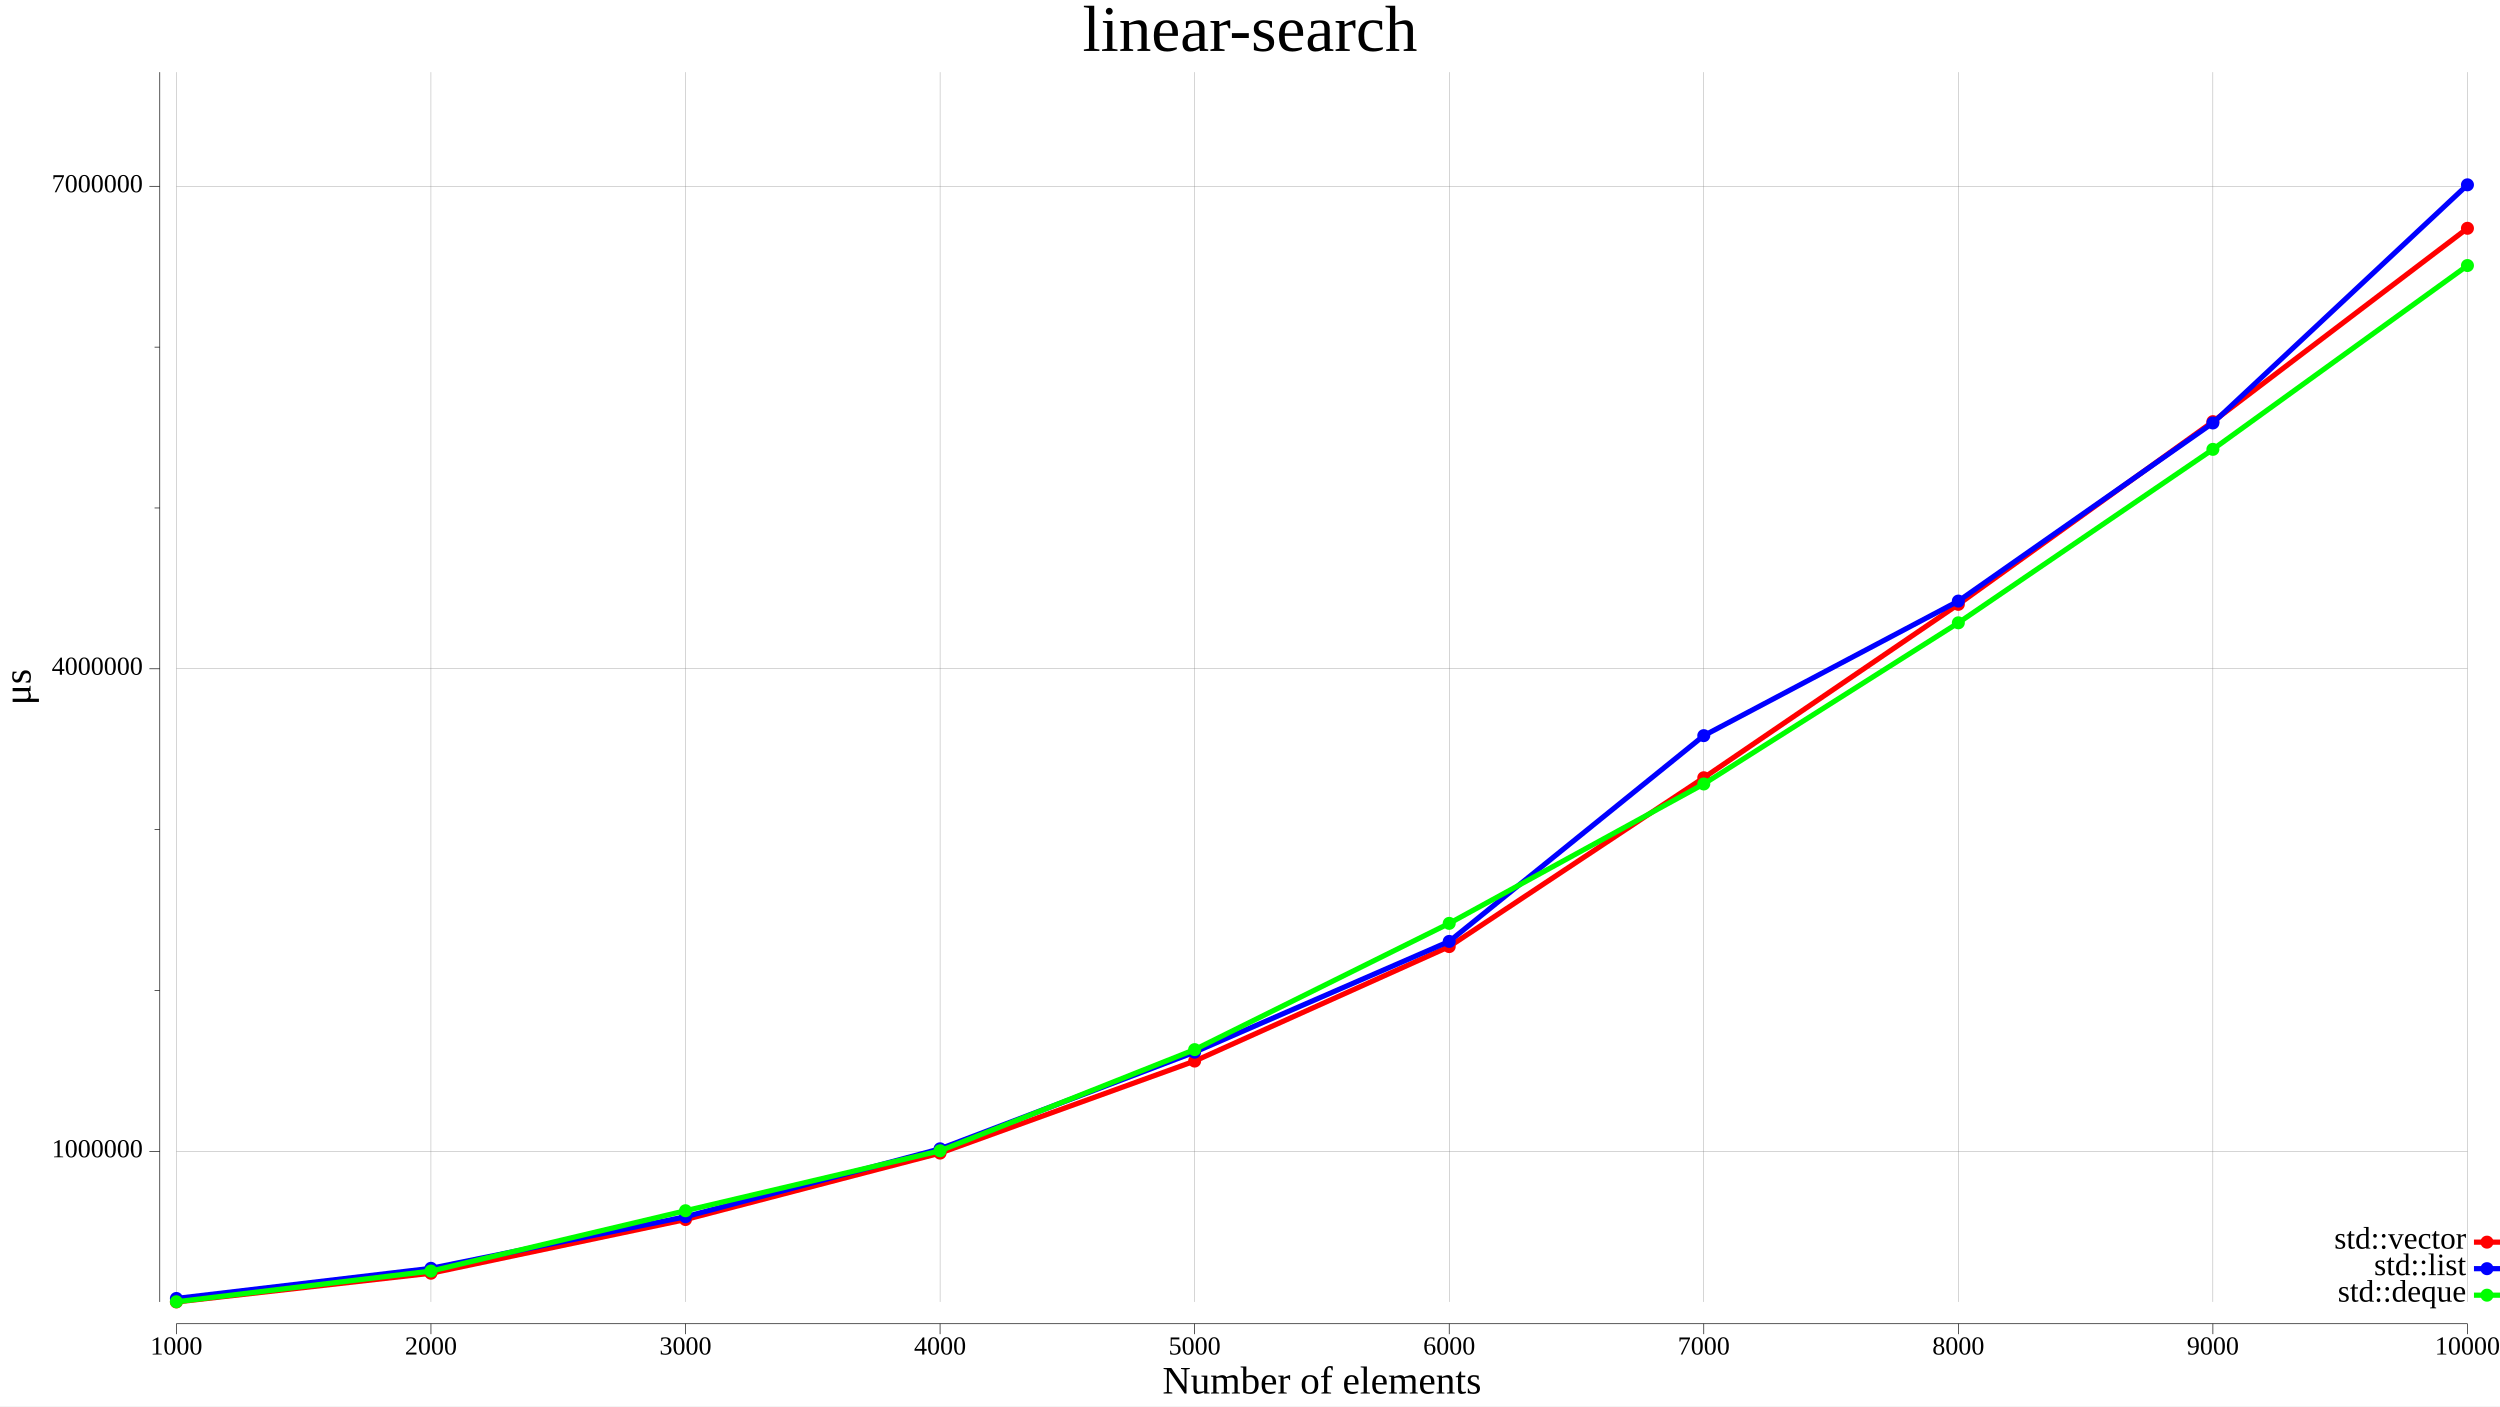
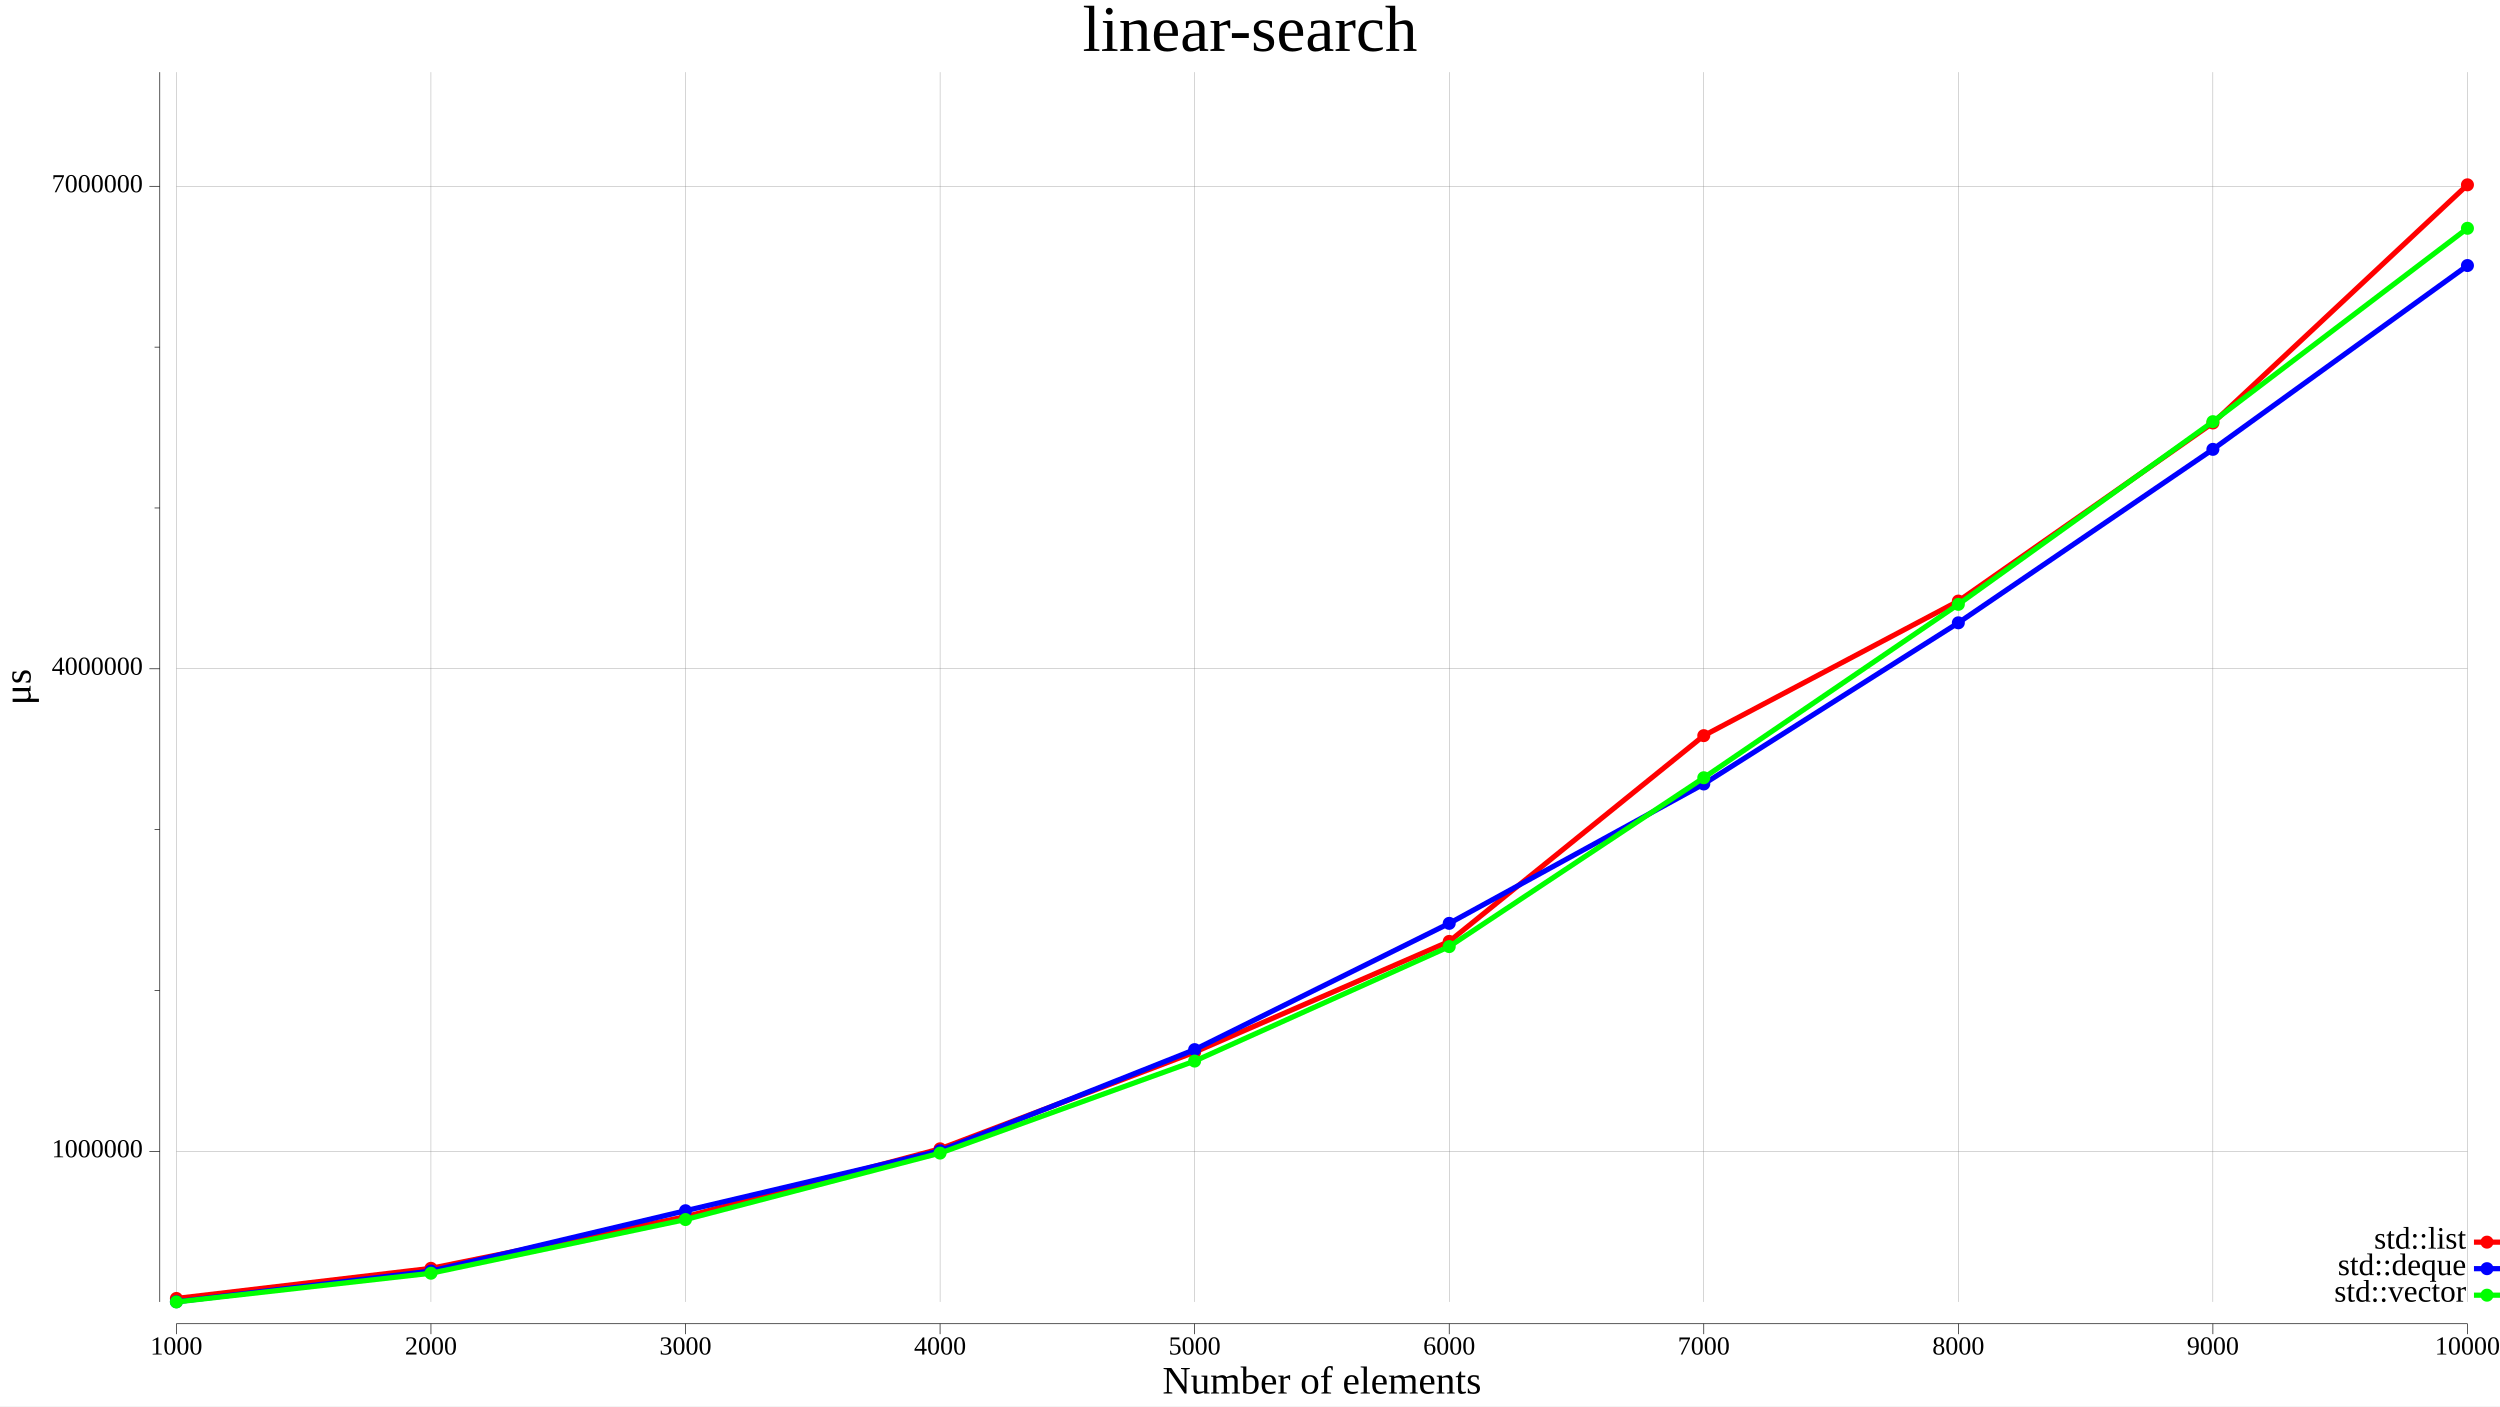
<svg xmlns="http://www.w3.org/2000/svg" width="1920pt" height="1080pt" viewBox="0 0 1920 1080">
  <g transform="scale(1, -1) translate(0, -1080)">
    <path d="M0,0L1920,0L1920,1080L0,1080Z" style="fill:#FFFFFF" />
    <text x="831.42" y="-1040.9" transform="scale(1, -1)" style="font-family:Liberation Serif;font-variant:normal;font-weight:normal;font-style:normal;font-size:50px">linear-search</text>
    <text x="892.77" y="-9.756" transform="scale(1, -1)" style="font-family:Liberation Serif;font-variant:normal;font-weight:normal;font-style:normal;font-size:30px">Number of elements</text>
    <text x="115.46" y="-39.727" transform="scale(1, -1)" style="font-family:Liberation Serif;font-variant:normal;font-weight:normal;font-style:normal;font-size:20px">1000</text>
    <text x="310.97" y="-39.727" transform="scale(1, -1)" style="font-family:Liberation Serif;font-variant:normal;font-weight:normal;font-style:normal;font-size:20px">2000</text>
    <text x="506.47" y="-39.727" transform="scale(1, -1)" style="font-family:Liberation Serif;font-variant:normal;font-weight:normal;font-style:normal;font-size:20px">3000</text>
    <text x="701.97" y="-39.727" transform="scale(1, -1)" style="font-family:Liberation Serif;font-variant:normal;font-weight:normal;font-style:normal;font-size:20px">4000</text>
    <text x="897.48" y="-39.727" transform="scale(1, -1)" style="font-family:Liberation Serif;font-variant:normal;font-weight:normal;font-style:normal;font-size:20px">5000</text>
    <text x="1093" y="-39.727" transform="scale(1, -1)" style="font-family:Liberation Serif;font-variant:normal;font-weight:normal;font-style:normal;font-size:20px">6000</text>
    <text x="1288.5" y="-39.727" transform="scale(1, -1)" style="font-family:Liberation Serif;font-variant:normal;font-weight:normal;font-style:normal;font-size:20px">7000</text>
    <text x="1484" y="-39.727" transform="scale(1, -1)" style="font-family:Liberation Serif;font-variant:normal;font-weight:normal;font-style:normal;font-size:20px">8000</text>
    <text x="1679.5" y="-39.727" transform="scale(1, -1)" style="font-family:Liberation Serif;font-variant:normal;font-weight:normal;font-style:normal;font-size:20px">9000</text>
    <text x="1870" y="-39.727" transform="scale(1, -1)" style="font-family:Liberation Serif;font-variant:normal;font-weight:normal;font-style:normal;font-size:20px">10000</text>
    <path d="M135.46,55.371L135.46,63.371" style="fill:none;stroke:#000000;stroke-width:0.5" />
    <path d="M330.97,55.371L330.97,63.371" style="fill:none;stroke:#000000;stroke-width:0.5" />
    <path d="M526.47,55.371L526.47,63.371" style="fill:none;stroke:#000000;stroke-width:0.5" />
    <path d="M721.97,55.371L721.97,63.371" style="fill:none;stroke:#000000;stroke-width:0.5" />
    <path d="M917.48,55.371L917.48,63.371" style="fill:none;stroke:#000000;stroke-width:0.5" />
    <path d="M1113,55.371L1113,63.371" style="fill:none;stroke:#000000;stroke-width:0.5" />
    <path d="M1308.5,55.371L1308.5,63.371" style="fill:none;stroke:#000000;stroke-width:0.5" />
    <path d="M1504,55.371L1504,63.371" style="fill:none;stroke:#000000;stroke-width:0.5" />
    <path d="M1699.5,55.371L1699.5,63.371" style="fill:none;stroke:#000000;stroke-width:0.5" />
    <path d="M1895,55.371L1895,63.371" style="fill:none;stroke:#000000;stroke-width:0.5" />
    <path d="M135.46,63.371L1895,63.371" style="fill:none;stroke:#000000;stroke-width:0.5" />
    <g transform="rotate(90)">
      <text x="538.49" y="23.467" transform="scale(1, -1)" style="font-family:Liberation Serif;font-variant:normal;font-weight:normal;font-style:normal;font-size:30px">μs</text>
    </g>
    <text x="39.712" y="-191.21" transform="scale(1, -1)" style="font-family:Liberation Serif;font-variant:normal;font-weight:normal;font-style:normal;font-size:20px">1000000</text>
    <text x="39.712" y="-561.79" transform="scale(1, -1)" style="font-family:Liberation Serif;font-variant:normal;font-weight:normal;font-style:normal;font-size:20px">4000000</text>
    <text x="39.712" y="-932.36" transform="scale(1, -1)" style="font-family:Liberation Serif;font-variant:normal;font-weight:normal;font-style:normal;font-size:20px">7000000</text>
    <path d="M114.71,195.78L122.71,195.78" style="fill:none;stroke:#000000;stroke-width:0.5" />
    <path d="M114.71,566.36L122.71,566.36" style="fill:none;stroke:#000000;stroke-width:0.5" />
    <path d="M114.71,936.93L122.71,936.93" style="fill:none;stroke:#000000;stroke-width:0.5" />
    <path d="M118.71,319.31L122.71,319.31" style="fill:none;stroke:#000000;stroke-width:0.5" />
    <path d="M118.71,442.83L122.71,442.83" style="fill:none;stroke:#000000;stroke-width:0.5" />
    <path d="M118.71,689.88L122.71,689.88" style="fill:none;stroke:#000000;stroke-width:0.5" />
    <path d="M118.71,813.4L122.71,813.4" style="fill:none;stroke:#000000;stroke-width:0.5" />
    <path d="M122.71,80.11L122.71,1024.6" style="fill:none;stroke:#000000;stroke-width:0.5" />
    <path d="M135.46,80.11L135.46,1024.6" style="fill:none;stroke:#808080;stroke-width:0.25" />
    <path d="M330.97,80.11L330.97,1024.6" style="fill:none;stroke:#808080;stroke-width:0.25" />
    <path d="M526.47,80.11L526.47,1024.6" style="fill:none;stroke:#808080;stroke-width:0.25" />
    <path d="M721.97,80.11L721.97,1024.6" style="fill:none;stroke:#808080;stroke-width:0.25" />
    <path d="M917.48,80.11L917.48,1024.6" style="fill:none;stroke:#808080;stroke-width:0.25" />
    <path d="M1113,80.11L1113,1024.6" style="fill:none;stroke:#808080;stroke-width:0.25" />
    <path d="M1308.5,80.11L1308.5,1024.6" style="fill:none;stroke:#808080;stroke-width:0.25" />
    <path d="M1504,80.11L1504,1024.6" style="fill:none;stroke:#808080;stroke-width:0.25" />
    <path d="M1699.5,80.11L1699.5,1024.6" style="fill:none;stroke:#808080;stroke-width:0.25" />
    <path d="M1895,80.11L1895,1024.6" style="fill:none;stroke:#808080;stroke-width:0.25" />
    <path d="M135.46,195.78L1895,195.78" style="fill:none;stroke:#808080;stroke-width:0.25" />
    <path d="M135.46,566.36L1895,566.36" style="fill:none;stroke:#808080;stroke-width:0.25" />
    <path d="M135.46,936.93L1895,936.93" style="fill:none;stroke:#808080;stroke-width:0.25" />
-     <path d="M135.46,80.11L330.97,102.16L526.47,143.39L721.97,194.42L917.48,265.1L1113,353.02L1308.5,482.69L1504,615.85L1699.5,756.17L1895,904.67" style="fill:none;stroke:#FF0000;stroke-width:4" />
-     <path d="M140.46,80.11A5,5 0 1 1 130.46,80.11A5,5 0 1 1 140.46,80.11Z" style="fill:#FF0000" />
-     <path d="M335.97,102.16A5,5 0 1 1 325.97,102.16A5,5 0 1 1 335.97,102.16Z" style="fill:#FF0000" />
-     <path d="M531.47,143.39A5,5 0 1 1 521.47,143.39A5,5 0 1 1 531.47,143.39Z" style="fill:#FF0000" />
-     <path d="M726.97,194.42A5,5 0 1 1 716.97,194.42A5,5 0 1 1 726.97,194.42Z" style="fill:#FF0000" />
-     <path d="M922.48,265.1A5,5 0 1 1 912.48,265.1A5,5 0 1 1 922.48,265.1Z" style="fill:#FF0000" />
-     <path d="M1118,353.02A5,5 0 1 1 1108,353.02A5,5 0 1 1 1118,353.02Z" style="fill:#FF0000" />
-     <path d="M1313.5,482.69A5,5 0 1 1 1303.5,482.69A5,5 0 1 1 1313.5,482.69Z" style="fill:#FF0000" />
-     <path d="M1509,615.85A5,5 0 1 1 1499,615.85A5,5 0 1 1 1509,615.85Z" style="fill:#FF0000" />
-     <path d="M1704.5,756.17A5,5 0 1 1 1694.5,756.17A5,5 0 1 1 1704.5,756.17Z" style="fill:#FF0000" />
-     <path d="M1900,904.67A5,5 0 1 1 1890,904.67A5,5 0 1 1 1900,904.67Z" style="fill:#FF0000" />
-     <path d="M135.46,82.787L330.97,105.93L526.47,145.56L721.97,197.71L917.48,271.94L1113,356.99L1308.5,515.02L1504,618.37L1699.5,755.16L1895,938.05" style="fill:none;stroke:#0000FF;stroke-width:4" />
-     <path d="M140.46,82.787A5,5 0 1 1 130.46,82.787A5,5 0 1 1 140.46,82.787Z" style="fill:#0000FF" />
-     <path d="M335.97,105.93A5,5 0 1 1 325.97,105.93A5,5 0 1 1 335.97,105.93Z" style="fill:#0000FF" />
-     <path d="M531.47,145.56A5,5 0 1 1 521.47,145.56A5,5 0 1 1 531.47,145.56Z" style="fill:#0000FF" />
-     <path d="M726.97,197.71A5,5 0 1 1 716.97,197.71A5,5 0 1 1 726.97,197.71Z" style="fill:#0000FF" />
-     <path d="M922.48,271.94A5,5 0 1 1 912.48,271.94A5,5 0 1 1 922.48,271.94Z" style="fill:#0000FF" />
-     <path d="M1118,356.99A5,5 0 1 1 1108,356.99A5,5 0 1 1 1118,356.99Z" style="fill:#0000FF" />
-     <path d="M1313.5,515.02A5,5 0 1 1 1303.5,515.02A5,5 0 1 1 1313.5,515.02Z" style="fill:#0000FF" />
-     <path d="M1509,618.37A5,5 0 1 1 1499,618.37A5,5 0 1 1 1509,618.37Z" style="fill:#0000FF" />
-     <path d="M1704.5,755.16A5,5 0 1 1 1694.5,755.16A5,5 0 1 1 1704.5,755.16Z" style="fill:#0000FF" />
-     <path d="M1900,938.05A5,5 0 1 1 1890,938.05A5,5 0 1 1 1900,938.05Z" style="fill:#0000FF" />
-     <path d="M135.46,80.254L330.97,103.83L526.47,150.16L721.97,196.21L917.48,273.89L1113,370.86L1308.5,477.91L1504,601.68L1699.5,734.9L1895,876.07" style="fill:none;stroke:#00FF00;stroke-width:4" />
-     <path d="M140.46,80.254A5,5 0 1 1 130.46,80.254A5,5 0 1 1 140.46,80.254Z" style="fill:#00FF00" />
-     <path d="M335.97,103.83A5,5 0 1 1 325.97,103.83A5,5 0 1 1 335.97,103.83Z" style="fill:#00FF00" />
-     <path d="M531.47,150.16A5,5 0 1 1 521.47,150.16A5,5 0 1 1 531.47,150.16Z" style="fill:#00FF00" />
-     <path d="M726.97,196.21A5,5 0 1 1 716.97,196.21A5,5 0 1 1 726.97,196.21Z" style="fill:#00FF00" />
-     <path d="M922.48,273.89A5,5 0 1 1 912.48,273.89A5,5 0 1 1 922.48,273.89Z" style="fill:#00FF00" />
-     <path d="M1118,370.86A5,5 0 1 1 1108,370.86A5,5 0 1 1 1118,370.86Z" style="fill:#00FF00" />
-     <path d="M1313.5,477.91A5,5 0 1 1 1303.5,477.91A5,5 0 1 1 1313.5,477.91Z" style="fill:#00FF00" />
-     <path d="M1509,601.68A5,5 0 1 1 1499,601.68A5,5 0 1 1 1509,601.68Z" style="fill:#00FF00" />
-     <path d="M1704.5,734.9A5,5 0 1 1 1694.5,734.9A5,5 0 1 1 1704.5,734.9Z" style="fill:#00FF00" />
-     <path d="M1900,876.07A5,5 0 1 1 1890,876.07A5,5 0 1 1 1900,876.07Z" style="fill:#00FF00" />
+     <path d="M135.46,82.787L330.97,105.93L526.47,145.56L721.97,197.71L917.48,271.94L1113,356.99L1308.5,515.02L1504,618.37L1699.5,755.16L1895,938.05" style="fill:none;stroke:#FF0000;stroke-width:4" />
+     <path d="M140.46,82.787A5,5 0 1 1 130.46,82.787A5,5 0 1 1 140.46,82.787Z" style="fill:#FF0000" />
+     <path d="M335.97,105.93A5,5 0 1 1 325.97,105.93A5,5 0 1 1 335.97,105.93Z" style="fill:#FF0000" />
+     <path d="M531.47,145.56A5,5 0 1 1 521.47,145.56A5,5 0 1 1 531.47,145.56Z" style="fill:#FF0000" />
+     <path d="M726.97,197.71A5,5 0 1 1 716.97,197.71A5,5 0 1 1 726.97,197.71Z" style="fill:#FF0000" />
+     <path d="M922.48,271.94A5,5 0 1 1 912.48,271.94A5,5 0 1 1 922.48,271.94Z" style="fill:#FF0000" />
+     <path d="M1118,356.99A5,5 0 1 1 1108,356.99A5,5 0 1 1 1118,356.99Z" style="fill:#FF0000" />
+     <path d="M1313.5,515.02A5,5 0 1 1 1303.5,515.02A5,5 0 1 1 1313.5,515.02Z" style="fill:#FF0000" />
+     <path d="M1509,618.37A5,5 0 1 1 1499,618.37A5,5 0 1 1 1509,618.37Z" style="fill:#FF0000" />
+     <path d="M1704.5,755.16A5,5 0 1 1 1694.5,755.16A5,5 0 1 1 1704.5,755.16Z" style="fill:#FF0000" />
+     <path d="M1900,938.05A5,5 0 1 1 1890,938.05A5,5 0 1 1 1900,938.05Z" style="fill:#FF0000" />
+     <path d="M135.46,80.254L330.97,103.83L526.47,150.16L721.97,196.21L917.48,273.89L1113,370.86L1308.5,477.91L1504,601.68L1699.5,734.9L1895,876.07" style="fill:none;stroke:#0000FF;stroke-width:4" />
+     <path d="M140.46,80.254A5,5 0 1 1 130.46,80.254A5,5 0 1 1 140.46,80.254Z" style="fill:#0000FF" />
+     <path d="M335.97,103.83A5,5 0 1 1 325.97,103.83A5,5 0 1 1 335.97,103.83Z" style="fill:#0000FF" />
+     <path d="M531.47,150.16A5,5 0 1 1 521.47,150.16A5,5 0 1 1 531.47,150.16Z" style="fill:#0000FF" />
+     <path d="M726.97,196.21A5,5 0 1 1 716.97,196.21A5,5 0 1 1 726.97,196.21Z" style="fill:#0000FF" />
+     <path d="M922.48,273.89A5,5 0 1 1 912.48,273.89A5,5 0 1 1 922.48,273.89Z" style="fill:#0000FF" />
+     <path d="M1118,370.86A5,5 0 1 1 1108,370.86A5,5 0 1 1 1118,370.86Z" style="fill:#0000FF" />
+     <path d="M1313.5,477.91A5,5 0 1 1 1303.5,477.91A5,5 0 1 1 1313.5,477.91Z" style="fill:#0000FF" />
+     <path d="M1509,601.68A5,5 0 1 1 1499,601.68A5,5 0 1 1 1509,601.68Z" style="fill:#0000FF" />
+     <path d="M1704.5,734.9A5,5 0 1 1 1694.5,734.9A5,5 0 1 1 1704.5,734.9Z" style="fill:#0000FF" />
+     <path d="M1900,876.07A5,5 0 1 1 1890,876.07A5,5 0 1 1 1900,876.07Z" style="fill:#0000FF" />
+     <path d="M135.46,80.11L330.97,102.16L526.47,143.39L721.97,194.42L917.48,265.1L1113,353.02L1308.5,482.69L1504,615.85L1699.5,756.17L1895,904.67" style="fill:none;stroke:#00FF00;stroke-width:4" />
+     <path d="M140.46,80.11A5,5 0 1 1 130.46,80.11A5,5 0 1 1 140.46,80.11Z" style="fill:#00FF00" />
+     <path d="M335.97,102.16A5,5 0 1 1 325.97,102.16A5,5 0 1 1 335.97,102.16Z" style="fill:#00FF00" />
+     <path d="M531.47,143.39A5,5 0 1 1 521.47,143.39A5,5 0 1 1 531.47,143.39Z" style="fill:#00FF00" />
+     <path d="M726.97,194.42A5,5 0 1 1 716.97,194.42A5,5 0 1 1 726.97,194.42Z" style="fill:#00FF00" />
+     <path d="M922.48,265.1A5,5 0 1 1 912.48,265.1A5,5 0 1 1 922.48,265.1Z" style="fill:#00FF00" />
+     <path d="M1118,353.02A5,5 0 1 1 1108,353.02A5,5 0 1 1 1118,353.02Z" style="fill:#00FF00" />
+     <path d="M1313.5,482.69A5,5 0 1 1 1303.5,482.69A5,5 0 1 1 1313.5,482.69Z" style="fill:#00FF00" />
+     <path d="M1509,615.85A5,5 0 1 1 1499,615.85A5,5 0 1 1 1509,615.85Z" style="fill:#00FF00" />
+     <path d="M1704.5,756.17A5,5 0 1 1 1694.5,756.17A5,5 0 1 1 1704.5,756.17Z" style="fill:#00FF00" />
+     <path d="M1900,904.67A5,5 0 1 1 1890,904.67A5,5 0 1 1 1900,904.67Z" style="fill:#00FF00" />
    <path d="M1900,126.03L1920,126.03" style="fill:none;stroke:#FF0000;stroke-width:4" />
    <path d="M1915,126.03A5,5 0 1 1 1905,126.03A5,5 0 1 1 1915,126.03Z" style="fill:#FF0000" />
-     <text x="1792.7" y="-121.05" transform="scale(1, -1)" style="font-family:Liberation Serif;font-variant:normal;font-weight:normal;font-style:normal;font-size:24px">std::vector</text>
+     <text x="1823.3" y="-121.05" transform="scale(1, -1)" style="font-family:Liberation Serif;font-variant:normal;font-weight:normal;font-style:normal;font-size:24px">std::list</text>
    <path d="M1900,105.66L1920,105.66" style="fill:none;stroke:#0000FF;stroke-width:4" />
    <path d="M1915,105.66A5,5 0 1 1 1905,105.66A5,5 0 1 1 1915,105.66Z" style="fill:#0000FF" />
-     <text x="1823.3" y="-100.69" transform="scale(1, -1)" style="font-family:Liberation Serif;font-variant:normal;font-weight:normal;font-style:normal;font-size:24px">std::list</text>
+     <text x="1795.4" y="-100.69" transform="scale(1, -1)" style="font-family:Liberation Serif;font-variant:normal;font-weight:normal;font-style:normal;font-size:24px">std::deque</text>
    <path d="M1900,85.294L1920,85.294" style="fill:none;stroke:#00FF00;stroke-width:4" />
    <path d="M1915,85.294A5,5 0 1 1 1905,85.294A5,5 0 1 1 1915,85.294Z" style="fill:#00FF00" />
-     <text x="1795.4" y="-80.319" transform="scale(1, -1)" style="font-family:Liberation Serif;font-variant:normal;font-weight:normal;font-style:normal;font-size:24px">std::deque</text>
+     <text x="1792.7" y="-80.319" transform="scale(1, -1)" style="font-family:Liberation Serif;font-variant:normal;font-weight:normal;font-style:normal;font-size:24px">std::vector</text>
  </g>
</svg>
